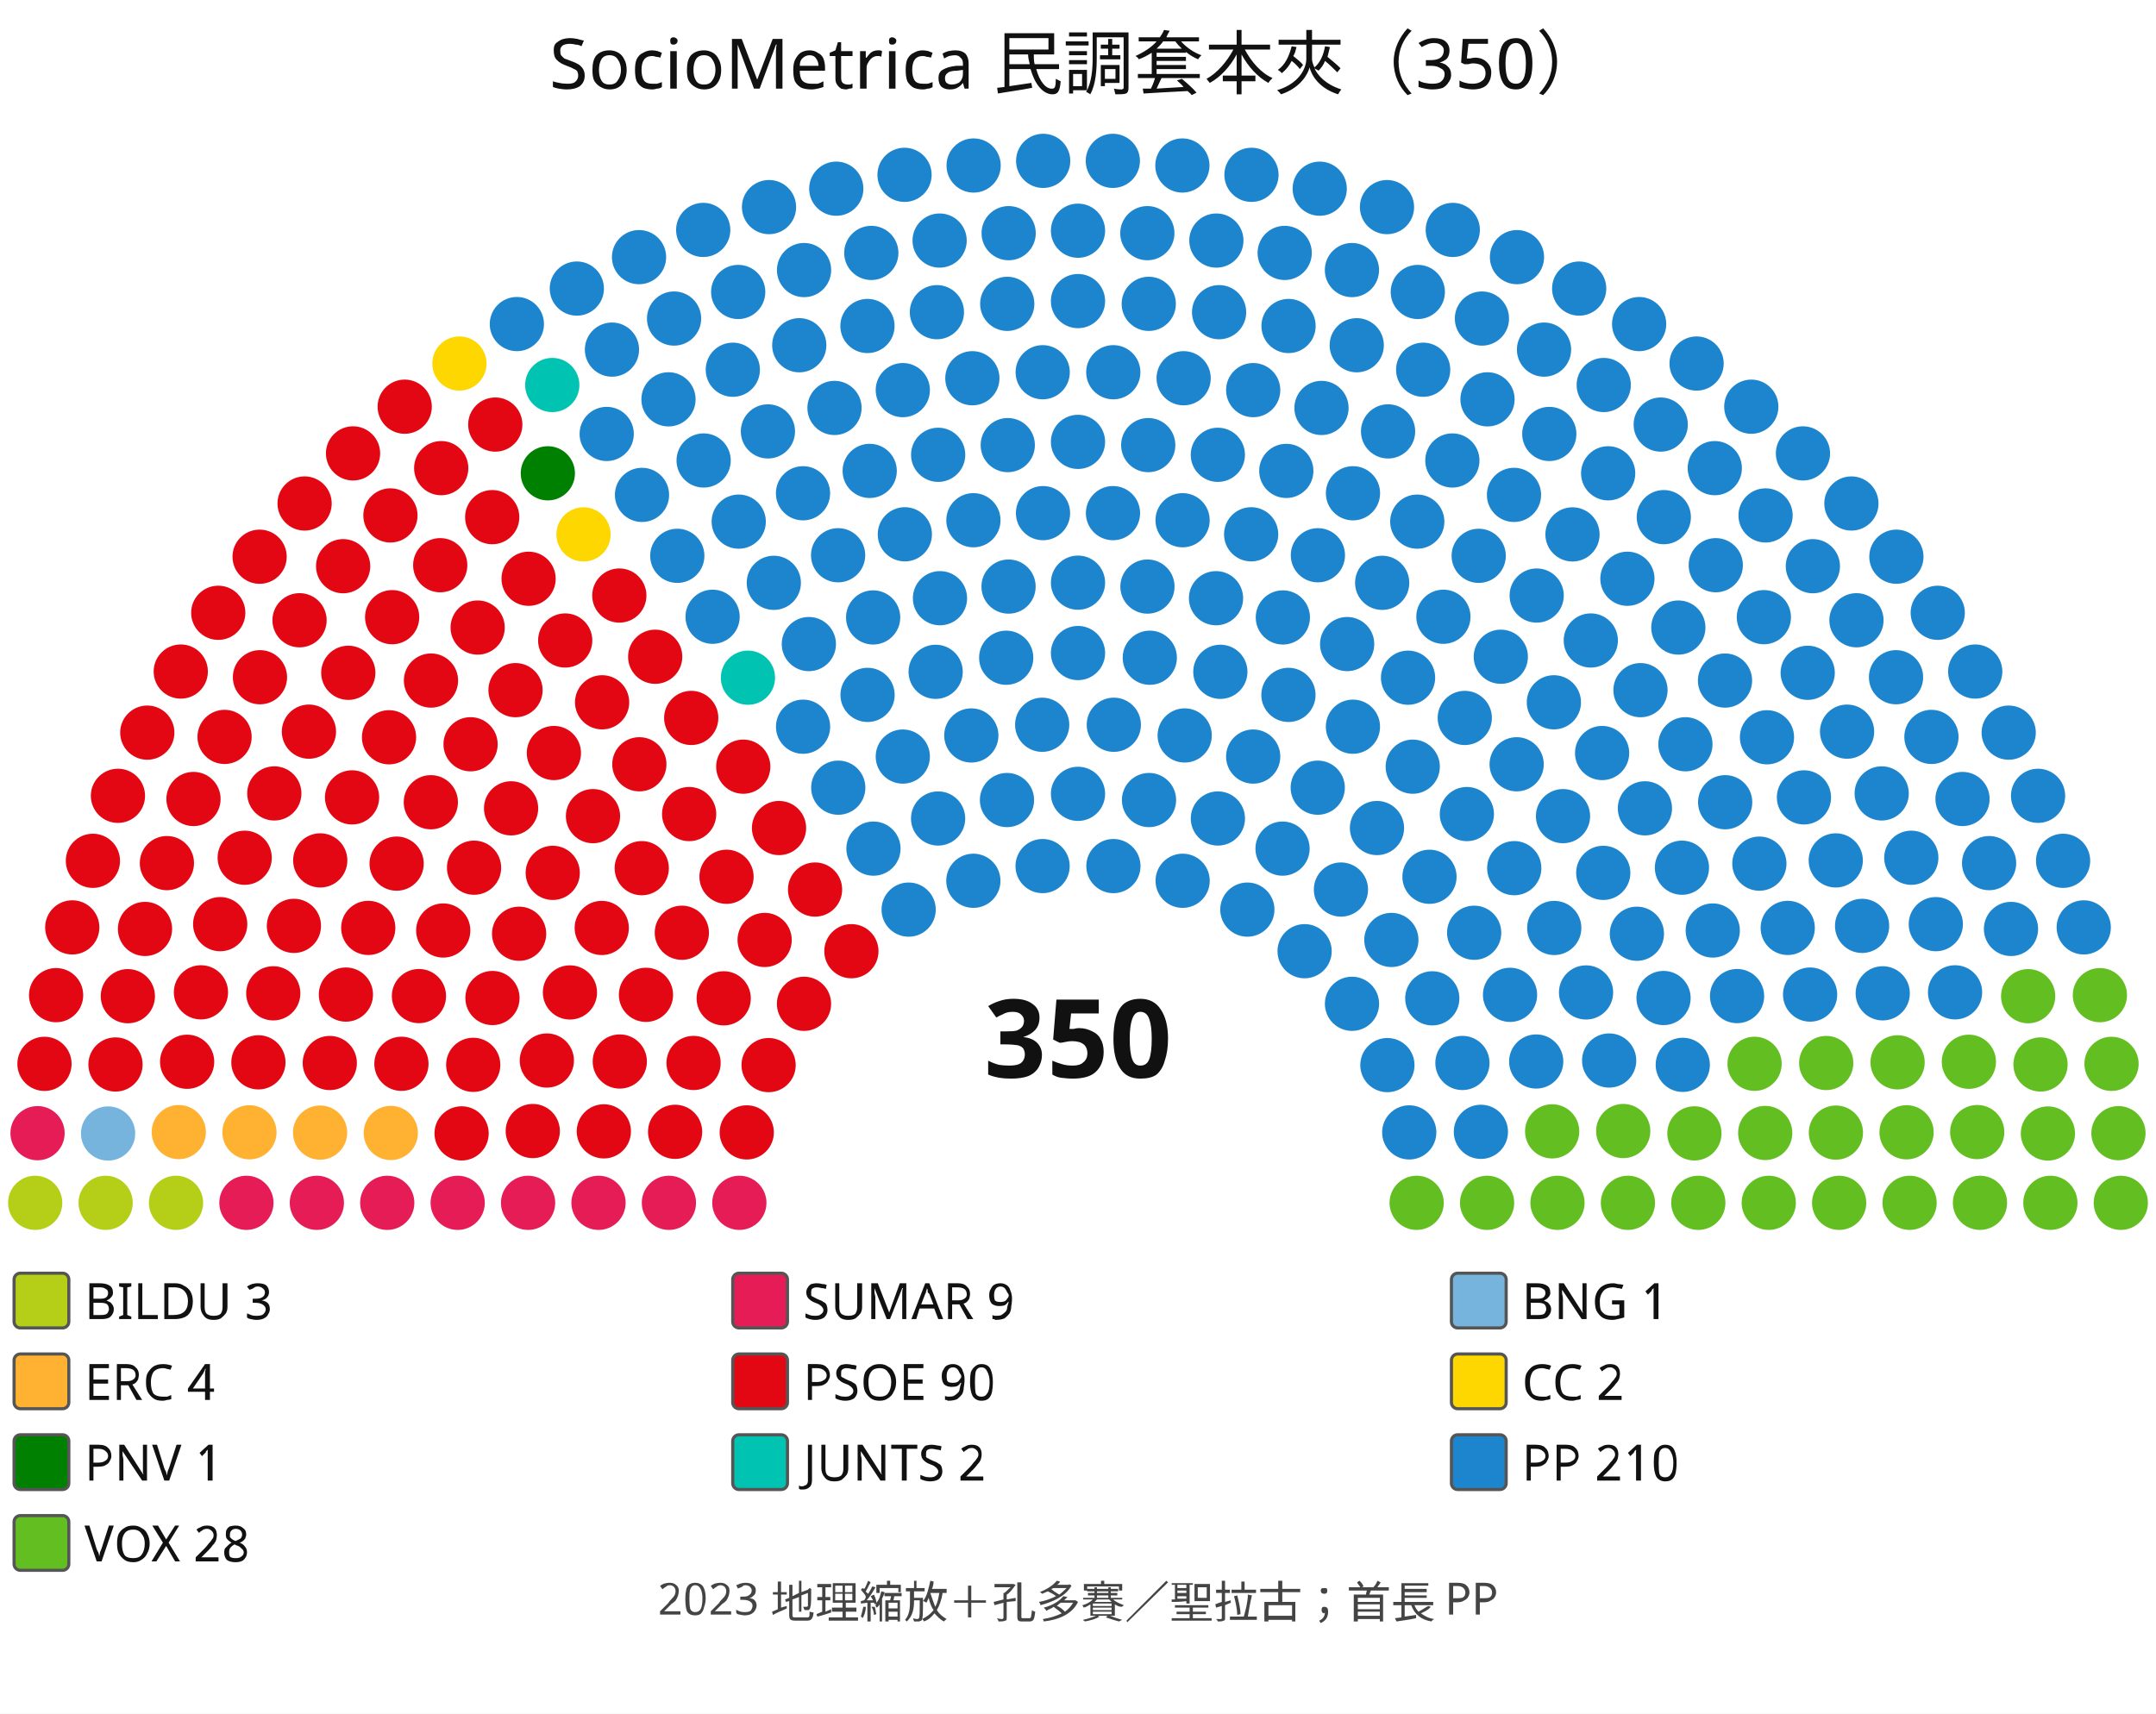
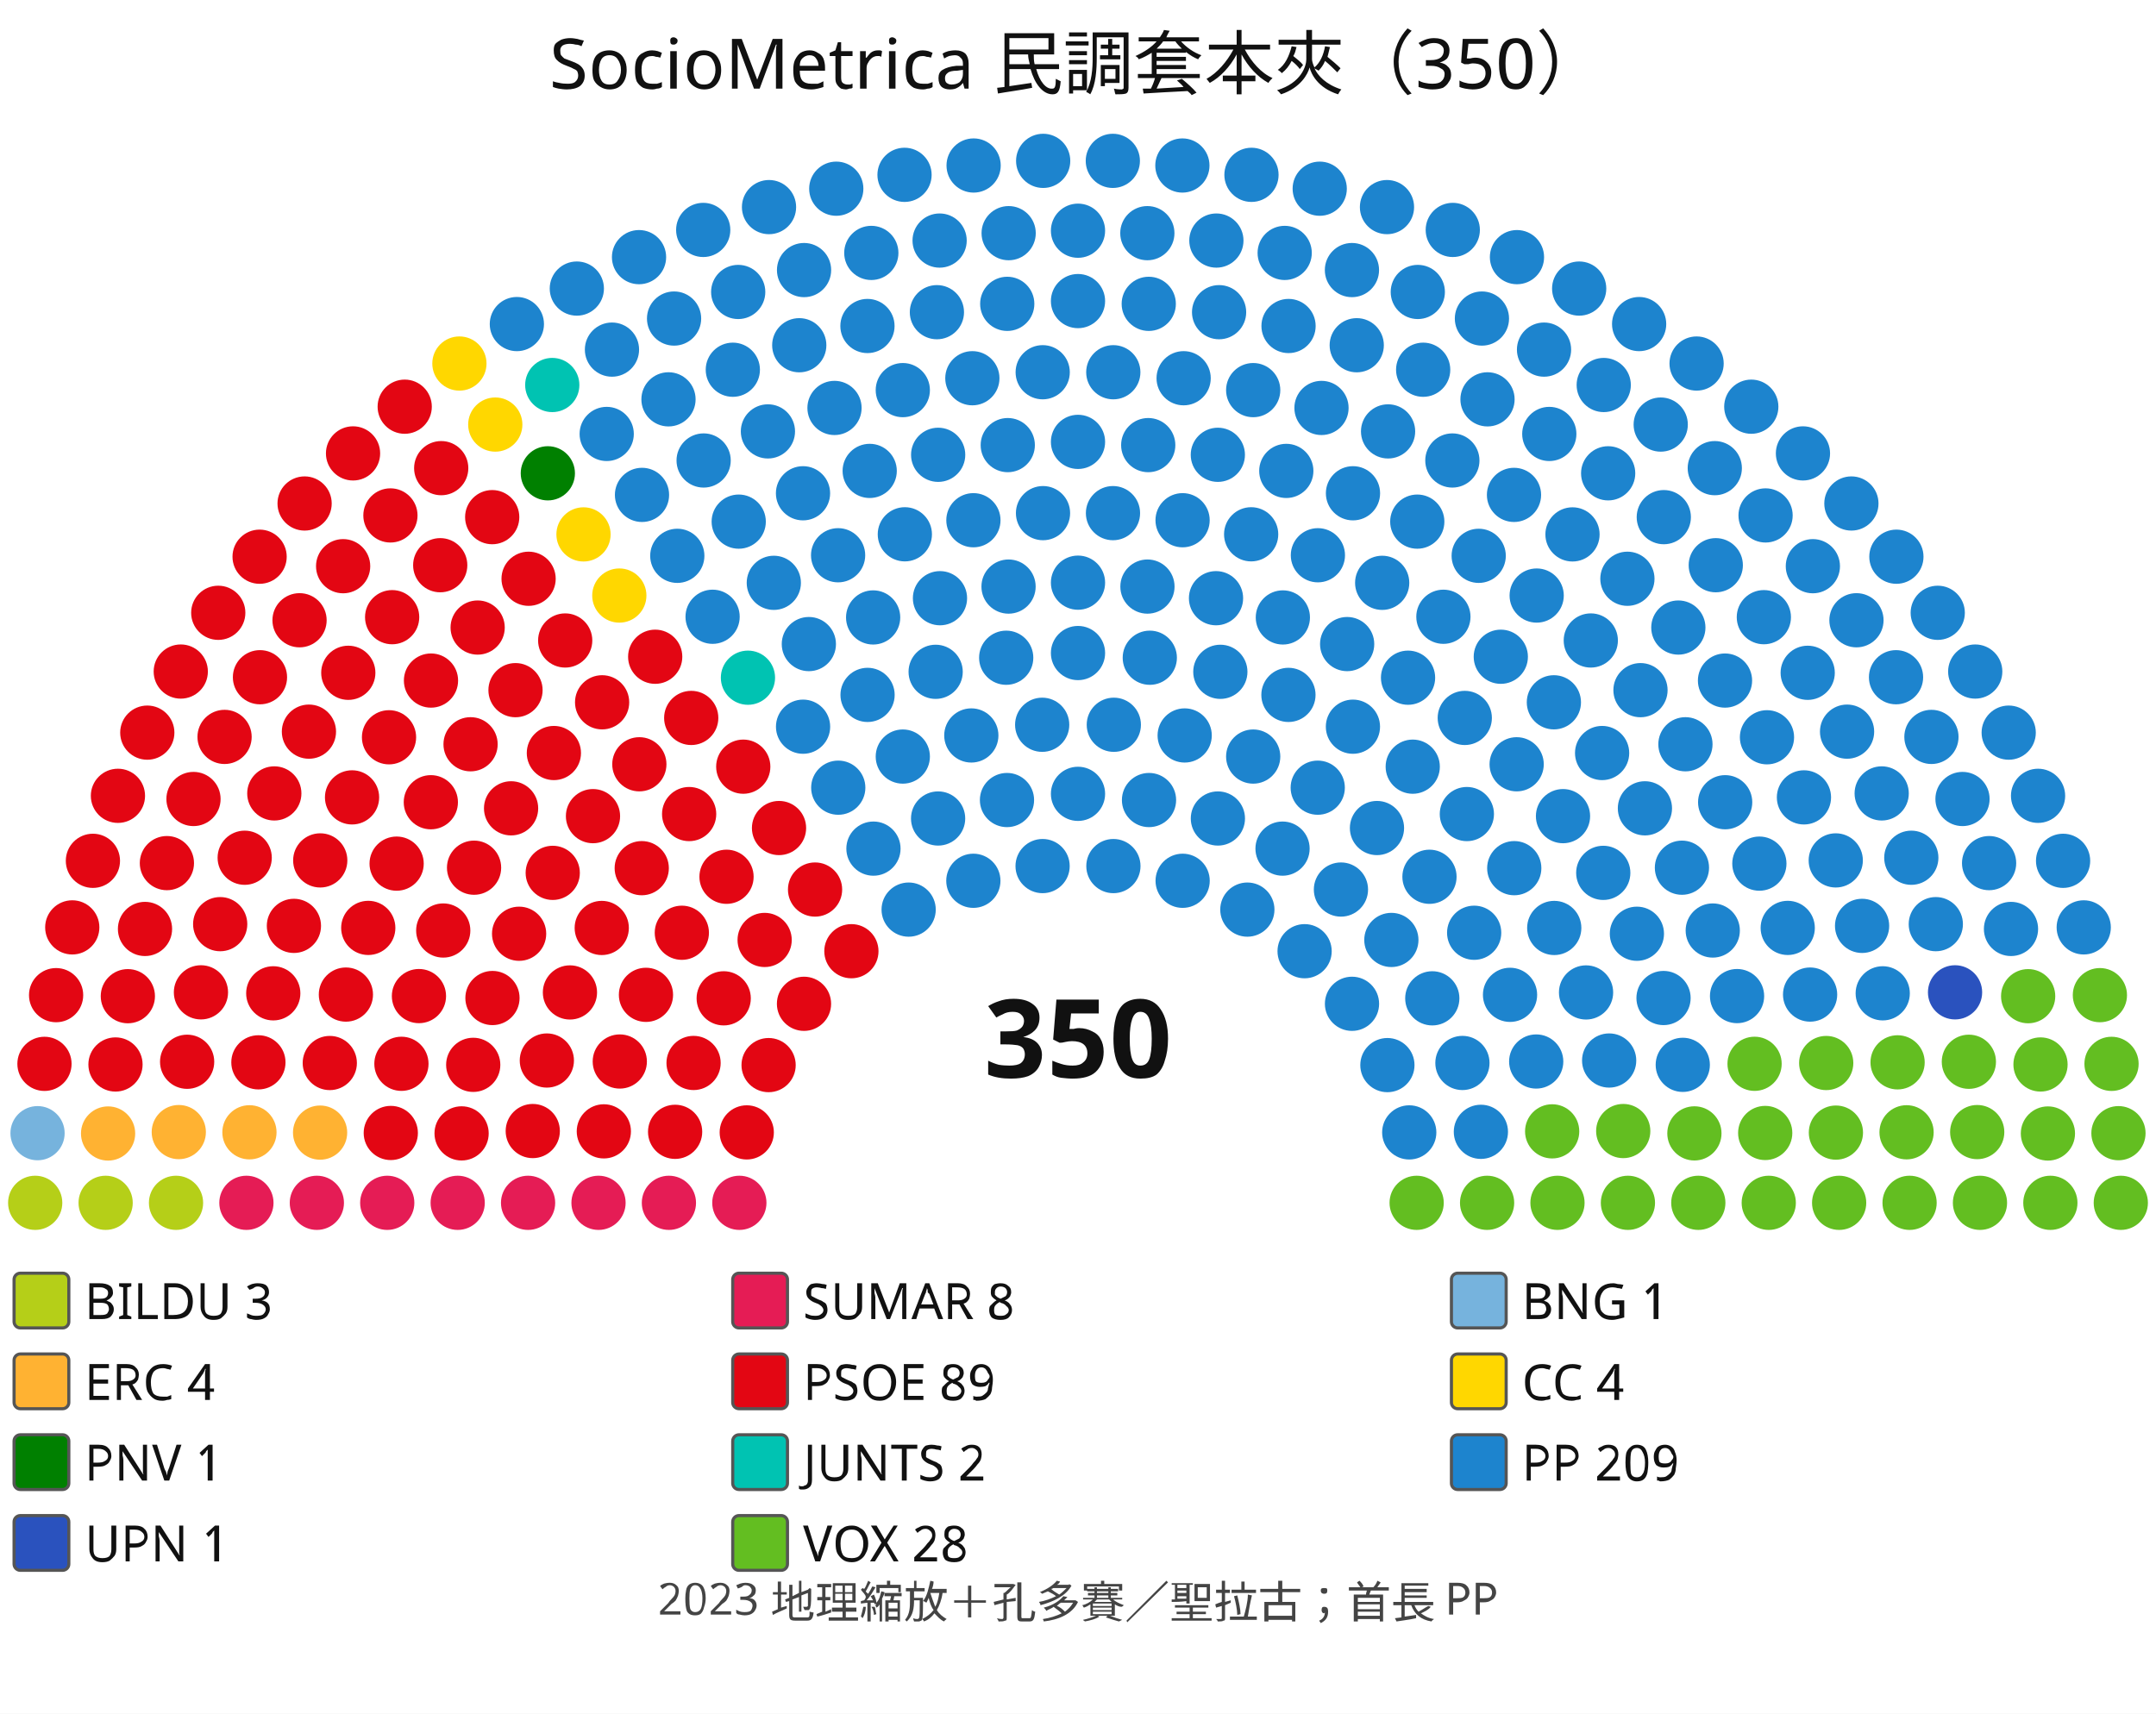
<svg xmlns="http://www.w3.org/2000/svg" viewBox="-20.675 -23.075 41.350 32.875" role="img" aria-label="SocioMetrica 民調套本夾（350）">
  <rect x="-20.675" y="-23.075" width="41.350" height="32.875" fill="#ffffff" />
  <text x="0" y="-21.375" text-anchor="middle" font-family="Noto Sans, DejaVu Sans, sans-serif" font-size="1.35" fill="#111">SocioMetrica 民調套本夾（350）</text>
  <circle cx="-20" cy="-0" r="0.54" fill="#B5CF18" stroke="#ffffff" stroke-width="0.04" />
-   <circle cx="-19.955" cy="-1.336" r="0.54" fill="#E51C55" stroke="#ffffff" stroke-width="0.04" />
+   <circle cx="-19.955" cy="-1.336" r="0.54" fill="#76B3DD" stroke="#ffffff" stroke-width="0.04" />
  <circle cx="-19.822" cy="-2.666" r="0.54" fill="#E30613" stroke="#ffffff" stroke-width="0.04" />
  <circle cx="-19.599" cy="-3.984" r="0.54" fill="#E30613" stroke="#ffffff" stroke-width="0.04" />
  <circle cx="-19.289" cy="-5.284" r="0.54" fill="#E30613" stroke="#ffffff" stroke-width="0.04" />
  <circle cx="-18.893" cy="-6.561" r="0.54" fill="#E30613" stroke="#ffffff" stroke-width="0.04" />
  <circle cx="-18.413" cy="-7.808" r="0.54" fill="#E30613" stroke="#ffffff" stroke-width="0.04" />
  <circle cx="-17.85" cy="-9.02" r="0.54" fill="#E30613" stroke="#ffffff" stroke-width="0.04" />
  <circle cx="-17.208" cy="-10.192" r="0.54" fill="#E30613" stroke="#ffffff" stroke-width="0.04" />
  <circle cx="-16.489" cy="-11.319" r="0.54" fill="#E30613" stroke="#ffffff" stroke-width="0.04" />
  <circle cx="-15.696" cy="-12.395" r="0.54" fill="#E30613" stroke="#ffffff" stroke-width="0.04" />
  <circle cx="-14.833" cy="-13.416" r="0.54" fill="#E30613" stroke="#ffffff" stroke-width="0.04" />
  <circle cx="-13.904" cy="-14.377" r="0.54" fill="#E30613" stroke="#ffffff" stroke-width="0.04" />
  <circle cx="-12.913" cy="-15.273" r="0.54" fill="#E30613" stroke="#ffffff" stroke-width="0.04" />
  <circle cx="-11.864" cy="-16.101" r="0.54" fill="#FFD700" stroke="#ffffff" stroke-width="0.04" />
  <circle cx="-10.762" cy="-16.858" r="0.54" fill="#1D84CE" stroke="#ffffff" stroke-width="0.04" />
  <circle cx="-9.612" cy="-17.539" r="0.54" fill="#1D84CE" stroke="#ffffff" stroke-width="0.04" />
  <circle cx="-8.419" cy="-18.142" r="0.54" fill="#1D84CE" stroke="#ffffff" stroke-width="0.04" />
  <circle cx="-7.188" cy="-18.664" r="0.54" fill="#1D84CE" stroke="#ffffff" stroke-width="0.04" />
  <circle cx="-5.926" cy="-19.102" r="0.54" fill="#1D84CE" stroke="#ffffff" stroke-width="0.04" />
  <circle cx="-4.636" cy="-19.455" r="0.54" fill="#1D84CE" stroke="#ffffff" stroke-width="0.04" />
  <circle cx="-3.327" cy="-19.721" r="0.54" fill="#1D84CE" stroke="#ffffff" stroke-width="0.04" />
  <circle cx="-2.002" cy="-19.9" r="0.54" fill="#1D84CE" stroke="#ffffff" stroke-width="0.04" />
  <circle cx="-0.668" cy="-19.989" r="0.54" fill="#1D84CE" stroke="#ffffff" stroke-width="0.04" />
  <circle cx="0.668" cy="-19.989" r="0.54" fill="#1D84CE" stroke="#ffffff" stroke-width="0.04" />
  <circle cx="2.002" cy="-19.9" r="0.54" fill="#1D84CE" stroke="#ffffff" stroke-width="0.04" />
  <circle cx="3.327" cy="-19.721" r="0.54" fill="#1D84CE" stroke="#ffffff" stroke-width="0.04" />
  <circle cx="4.636" cy="-19.455" r="0.54" fill="#1D84CE" stroke="#ffffff" stroke-width="0.04" />
  <circle cx="5.926" cy="-19.102" r="0.54" fill="#1D84CE" stroke="#ffffff" stroke-width="0.04" />
  <circle cx="7.188" cy="-18.664" r="0.54" fill="#1D84CE" stroke="#ffffff" stroke-width="0.04" />
  <circle cx="8.419" cy="-18.142" r="0.54" fill="#1D84CE" stroke="#ffffff" stroke-width="0.04" />
  <circle cx="9.612" cy="-17.539" r="0.54" fill="#1D84CE" stroke="#ffffff" stroke-width="0.04" />
  <circle cx="10.762" cy="-16.858" r="0.54" fill="#1D84CE" stroke="#ffffff" stroke-width="0.04" />
  <circle cx="11.864" cy="-16.101" r="0.54" fill="#1D84CE" stroke="#ffffff" stroke-width="0.04" />
  <circle cx="12.913" cy="-15.273" r="0.54" fill="#1D84CE" stroke="#ffffff" stroke-width="0.04" />
  <circle cx="13.904" cy="-14.377" r="0.54" fill="#1D84CE" stroke="#ffffff" stroke-width="0.04" />
  <circle cx="14.833" cy="-13.416" r="0.54" fill="#1D84CE" stroke="#ffffff" stroke-width="0.04" />
  <circle cx="15.696" cy="-12.395" r="0.54" fill="#1D84CE" stroke="#ffffff" stroke-width="0.04" />
  <circle cx="16.489" cy="-11.319" r="0.54" fill="#1D84CE" stroke="#ffffff" stroke-width="0.04" />
  <circle cx="17.208" cy="-10.192" r="0.54" fill="#1D84CE" stroke="#ffffff" stroke-width="0.04" />
  <circle cx="17.85" cy="-9.02" r="0.54" fill="#1D84CE" stroke="#ffffff" stroke-width="0.04" />
  <circle cx="18.413" cy="-7.808" r="0.54" fill="#1D84CE" stroke="#ffffff" stroke-width="0.04" />
  <circle cx="18.893" cy="-6.561" r="0.54" fill="#1D84CE" stroke="#ffffff" stroke-width="0.04" />
  <circle cx="19.289" cy="-5.284" r="0.54" fill="#1D84CE" stroke="#ffffff" stroke-width="0.04" />
  <circle cx="19.599" cy="-3.984" r="0.54" fill="#63BE21" stroke="#ffffff" stroke-width="0.04" />
  <circle cx="19.822" cy="-2.666" r="0.54" fill="#63BE21" stroke="#ffffff" stroke-width="0.04" />
  <circle cx="19.955" cy="-1.336" r="0.54" fill="#63BE21" stroke="#ffffff" stroke-width="0.04" />
  <circle cx="20" cy="-0" r="0.54" fill="#63BE21" stroke="#ffffff" stroke-width="0.04" />
  <circle cx="-18.649" cy="-0" r="0.54" fill="#B5CF18" stroke="#ffffff" stroke-width="0.04" />
-   <circle cx="-18.602" cy="-1.33" r="0.54" fill="#76B3DD" stroke="#ffffff" stroke-width="0.04" />
+   <circle cx="-18.602" cy="-1.33" r="0.54" fill="#FFB232" stroke="#ffffff" stroke-width="0.04" />
  <circle cx="-18.46" cy="-2.654" r="0.54" fill="#E30613" stroke="#ffffff" stroke-width="0.04" />
  <circle cx="-18.223" cy="-3.964" r="0.54" fill="#E30613" stroke="#ffffff" stroke-width="0.04" />
  <circle cx="-17.894" cy="-5.254" r="0.54" fill="#E30613" stroke="#ffffff" stroke-width="0.04" />
  <circle cx="-17.474" cy="-6.517" r="0.54" fill="#E30613" stroke="#ffffff" stroke-width="0.04" />
  <circle cx="-16.964" cy="-7.747" r="0.54" fill="#E30613" stroke="#ffffff" stroke-width="0.04" />
  <circle cx="-16.368" cy="-8.938" r="0.54" fill="#E30613" stroke="#ffffff" stroke-width="0.04" />
  <circle cx="-15.689" cy="-10.083" r="0.54" fill="#E30613" stroke="#ffffff" stroke-width="0.04" />
  <circle cx="-14.93" cy="-11.176" r="0.54" fill="#E30613" stroke="#ffffff" stroke-width="0.04" />
  <circle cx="-14.094" cy="-12.213" r="0.54" fill="#E30613" stroke="#ffffff" stroke-width="0.04" />
  <circle cx="-13.187" cy="-13.187" r="0.54" fill="#E30613" stroke="#ffffff" stroke-width="0.04" />
  <circle cx="-12.213" cy="-14.094" r="0.54" fill="#E30613" stroke="#ffffff" stroke-width="0.04" />
-   <circle cx="-11.176" cy="-14.93" r="0.54" fill="#E30613" stroke="#ffffff" stroke-width="0.04" />
+   <circle cx="-11.176" cy="-14.93" r="0.54" fill="#FFD700" stroke="#ffffff" stroke-width="0.04" />
  <circle cx="-10.083" cy="-15.689" r="0.54" fill="#00C3B2" stroke="#ffffff" stroke-width="0.04" />
  <circle cx="-8.938" cy="-16.368" r="0.54" fill="#1D84CE" stroke="#ffffff" stroke-width="0.04" />
  <circle cx="-7.747" cy="-16.964" r="0.54" fill="#1D84CE" stroke="#ffffff" stroke-width="0.04" />
  <circle cx="-6.517" cy="-17.474" r="0.54" fill="#1D84CE" stroke="#ffffff" stroke-width="0.04" />
  <circle cx="-5.254" cy="-17.894" r="0.54" fill="#1D84CE" stroke="#ffffff" stroke-width="0.04" />
  <circle cx="-3.964" cy="-18.223" r="0.54" fill="#1D84CE" stroke="#ffffff" stroke-width="0.04" />
  <circle cx="-2.654" cy="-18.46" r="0.54" fill="#1D84CE" stroke="#ffffff" stroke-width="0.04" />
  <circle cx="-1.33" cy="-18.602" r="0.54" fill="#1D84CE" stroke="#ffffff" stroke-width="0.04" />
  <circle cx="-0" cy="-18.649" r="0.54" fill="#1D84CE" stroke="#ffffff" stroke-width="0.04" />
  <circle cx="1.33" cy="-18.602" r="0.54" fill="#1D84CE" stroke="#ffffff" stroke-width="0.04" />
  <circle cx="2.654" cy="-18.46" r="0.54" fill="#1D84CE" stroke="#ffffff" stroke-width="0.04" />
  <circle cx="3.964" cy="-18.223" r="0.54" fill="#1D84CE" stroke="#ffffff" stroke-width="0.04" />
  <circle cx="5.254" cy="-17.894" r="0.54" fill="#1D84CE" stroke="#ffffff" stroke-width="0.04" />
  <circle cx="6.517" cy="-17.474" r="0.54" fill="#1D84CE" stroke="#ffffff" stroke-width="0.04" />
  <circle cx="7.747" cy="-16.964" r="0.54" fill="#1D84CE" stroke="#ffffff" stroke-width="0.04" />
  <circle cx="8.938" cy="-16.368" r="0.54" fill="#1D84CE" stroke="#ffffff" stroke-width="0.04" />
  <circle cx="10.083" cy="-15.689" r="0.54" fill="#1D84CE" stroke="#ffffff" stroke-width="0.04" />
  <circle cx="11.176" cy="-14.93" r="0.54" fill="#1D84CE" stroke="#ffffff" stroke-width="0.04" />
  <circle cx="12.213" cy="-14.094" r="0.54" fill="#1D84CE" stroke="#ffffff" stroke-width="0.04" />
  <circle cx="13.187" cy="-13.187" r="0.54" fill="#1D84CE" stroke="#ffffff" stroke-width="0.04" />
  <circle cx="14.094" cy="-12.213" r="0.54" fill="#1D84CE" stroke="#ffffff" stroke-width="0.04" />
  <circle cx="14.93" cy="-11.176" r="0.54" fill="#1D84CE" stroke="#ffffff" stroke-width="0.04" />
  <circle cx="15.689" cy="-10.083" r="0.54" fill="#1D84CE" stroke="#ffffff" stroke-width="0.04" />
  <circle cx="16.368" cy="-8.938" r="0.54" fill="#1D84CE" stroke="#ffffff" stroke-width="0.04" />
  <circle cx="16.964" cy="-7.747" r="0.54" fill="#1D84CE" stroke="#ffffff" stroke-width="0.04" />
  <circle cx="17.474" cy="-6.517" r="0.54" fill="#1D84CE" stroke="#ffffff" stroke-width="0.04" />
  <circle cx="17.894" cy="-5.254" r="0.54" fill="#1D84CE" stroke="#ffffff" stroke-width="0.04" />
  <circle cx="18.223" cy="-3.964" r="0.54" fill="#63BE21" stroke="#ffffff" stroke-width="0.04" />
  <circle cx="18.46" cy="-2.654" r="0.54" fill="#63BE21" stroke="#ffffff" stroke-width="0.04" />
  <circle cx="18.602" cy="-1.33" r="0.54" fill="#63BE21" stroke="#ffffff" stroke-width="0.04" />
  <circle cx="18.649" cy="-0" r="0.54" fill="#63BE21" stroke="#ffffff" stroke-width="0.04" />
  <circle cx="-17.299" cy="-0" r="0.54" fill="#B5CF18" stroke="#ffffff" stroke-width="0.04" />
  <circle cx="-17.246" cy="-1.357" r="0.54" fill="#FFB232" stroke="#ffffff" stroke-width="0.04" />
  <circle cx="-17.086" cy="-2.706" r="0.54" fill="#E30613" stroke="#ffffff" stroke-width="0.04" />
  <circle cx="-16.821" cy="-4.038" r="0.54" fill="#E30613" stroke="#ffffff" stroke-width="0.04" />
  <circle cx="-16.452" cy="-5.346" r="0.54" fill="#E30613" stroke="#ffffff" stroke-width="0.04" />
  <circle cx="-15.982" cy="-6.62" r="0.54" fill="#E30613" stroke="#ffffff" stroke-width="0.04" />
  <circle cx="-15.414" cy="-7.854" r="0.54" fill="#E30613" stroke="#ffffff" stroke-width="0.04" />
  <circle cx="-14.75" cy="-9.039" r="0.54" fill="#E30613" stroke="#ffffff" stroke-width="0.04" />
  <circle cx="-13.995" cy="-10.168" r="0.54" fill="#E30613" stroke="#ffffff" stroke-width="0.04" />
  <circle cx="-13.154" cy="-11.235" r="0.54" fill="#E30613" stroke="#ffffff" stroke-width="0.04" />
  <circle cx="-12.232" cy="-12.232" r="0.54" fill="#E30613" stroke="#ffffff" stroke-width="0.04" />
  <circle cx="-11.235" cy="-13.154" r="0.54" fill="#E30613" stroke="#ffffff" stroke-width="0.04" />
  <circle cx="-10.168" cy="-13.995" r="0.54" fill="#008000" stroke="#ffffff" stroke-width="0.04" />
  <circle cx="-9.039" cy="-14.75" r="0.54" fill="#1D84CE" stroke="#ffffff" stroke-width="0.04" />
  <circle cx="-7.854" cy="-15.414" r="0.54" fill="#1D84CE" stroke="#ffffff" stroke-width="0.04" />
  <circle cx="-6.62" cy="-15.982" r="0.54" fill="#1D84CE" stroke="#ffffff" stroke-width="0.04" />
  <circle cx="-5.346" cy="-16.452" r="0.54" fill="#1D84CE" stroke="#ffffff" stroke-width="0.04" />
  <circle cx="-4.038" cy="-16.821" r="0.54" fill="#1D84CE" stroke="#ffffff" stroke-width="0.04" />
  <circle cx="-2.706" cy="-17.086" r="0.54" fill="#1D84CE" stroke="#ffffff" stroke-width="0.04" />
  <circle cx="-1.357" cy="-17.246" r="0.54" fill="#1D84CE" stroke="#ffffff" stroke-width="0.04" />
  <circle cx="0" cy="-17.299" r="0.54" fill="#1D84CE" stroke="#ffffff" stroke-width="0.04" />
  <circle cx="1.357" cy="-17.246" r="0.54" fill="#1D84CE" stroke="#ffffff" stroke-width="0.04" />
  <circle cx="2.706" cy="-17.086" r="0.54" fill="#1D84CE" stroke="#ffffff" stroke-width="0.04" />
  <circle cx="4.038" cy="-16.821" r="0.54" fill="#1D84CE" stroke="#ffffff" stroke-width="0.04" />
  <circle cx="5.346" cy="-16.452" r="0.54" fill="#1D84CE" stroke="#ffffff" stroke-width="0.04" />
  <circle cx="6.62" cy="-15.982" r="0.54" fill="#1D84CE" stroke="#ffffff" stroke-width="0.04" />
  <circle cx="7.854" cy="-15.414" r="0.54" fill="#1D84CE" stroke="#ffffff" stroke-width="0.04" />
  <circle cx="9.039" cy="-14.75" r="0.54" fill="#1D84CE" stroke="#ffffff" stroke-width="0.04" />
  <circle cx="10.168" cy="-13.995" r="0.54" fill="#1D84CE" stroke="#ffffff" stroke-width="0.04" />
  <circle cx="11.235" cy="-13.154" r="0.54" fill="#1D84CE" stroke="#ffffff" stroke-width="0.04" />
  <circle cx="12.232" cy="-12.232" r="0.54" fill="#1D84CE" stroke="#ffffff" stroke-width="0.04" />
  <circle cx="13.154" cy="-11.235" r="0.54" fill="#1D84CE" stroke="#ffffff" stroke-width="0.04" />
  <circle cx="13.995" cy="-10.168" r="0.54" fill="#1D84CE" stroke="#ffffff" stroke-width="0.04" />
  <circle cx="14.75" cy="-9.039" r="0.54" fill="#1D84CE" stroke="#ffffff" stroke-width="0.04" />
  <circle cx="15.414" cy="-7.854" r="0.54" fill="#1D84CE" stroke="#ffffff" stroke-width="0.04" />
  <circle cx="15.982" cy="-6.62" r="0.54" fill="#1D84CE" stroke="#ffffff" stroke-width="0.04" />
  <circle cx="16.452" cy="-5.346" r="0.54" fill="#1D84CE" stroke="#ffffff" stroke-width="0.04" />
-   <circle cx="16.821" cy="-4.038" r="0.54" fill="#1D84CE" stroke="#ffffff" stroke-width="0.04" />
+   <circle cx="16.821" cy="-4.038" r="0.54" fill="#2A52BE" stroke="#ffffff" stroke-width="0.04" />
  <circle cx="17.086" cy="-2.706" r="0.54" fill="#63BE21" stroke="#ffffff" stroke-width="0.04" />
  <circle cx="17.246" cy="-1.357" r="0.54" fill="#63BE21" stroke="#ffffff" stroke-width="0.04" />
  <circle cx="17.299" cy="0" r="0.54" fill="#63BE21" stroke="#ffffff" stroke-width="0.04" />
  <circle cx="-15.949" cy="-0" r="0.54" fill="#E51C55" stroke="#ffffff" stroke-width="0.04" />
  <circle cx="-15.891" cy="-1.353" r="0.54" fill="#FFB232" stroke="#ffffff" stroke-width="0.04" />
  <circle cx="-15.719" cy="-2.695" r="0.54" fill="#E30613" stroke="#ffffff" stroke-width="0.04" />
  <circle cx="-15.434" cy="-4.019" r="0.54" fill="#E30613" stroke="#ffffff" stroke-width="0.04" />
  <circle cx="-15.038" cy="-5.313" r="0.54" fill="#E30613" stroke="#ffffff" stroke-width="0.04" />
  <circle cx="-14.533" cy="-6.569" r="0.54" fill="#E30613" stroke="#ffffff" stroke-width="0.04" />
  <circle cx="-13.923" cy="-7.778" r="0.54" fill="#E30613" stroke="#ffffff" stroke-width="0.04" />
  <circle cx="-13.214" cy="-8.931" r="0.54" fill="#E30613" stroke="#ffffff" stroke-width="0.04" />
  <circle cx="-12.409" cy="-10.019" r="0.54" fill="#E30613" stroke="#ffffff" stroke-width="0.04" />
  <circle cx="-11.514" cy="-11.036" r="0.54" fill="#E30613" stroke="#ffffff" stroke-width="0.04" />
  <circle cx="-10.537" cy="-11.972" r="0.54" fill="#E30613" stroke="#ffffff" stroke-width="0.04" />
  <circle cx="-9.484" cy="-12.823" r="0.54" fill="#FFD700" stroke="#ffffff" stroke-width="0.04" />
  <circle cx="-8.362" cy="-13.581" r="0.54" fill="#1D84CE" stroke="#ffffff" stroke-width="0.04" />
  <circle cx="-7.18" cy="-14.241" r="0.54" fill="#1D84CE" stroke="#ffffff" stroke-width="0.04" />
  <circle cx="-5.947" cy="-14.799" r="0.54" fill="#1D84CE" stroke="#ffffff" stroke-width="0.04" />
  <circle cx="-4.67" cy="-15.249" r="0.54" fill="#1D84CE" stroke="#ffffff" stroke-width="0.04" />
  <circle cx="-3.36" cy="-15.591" r="0.54" fill="#1D84CE" stroke="#ffffff" stroke-width="0.04" />
  <circle cx="-2.026" cy="-15.819" r="0.54" fill="#1D84CE" stroke="#ffffff" stroke-width="0.04" />
  <circle cx="-0.677" cy="-15.934" r="0.54" fill="#1D84CE" stroke="#ffffff" stroke-width="0.04" />
  <circle cx="0.677" cy="-15.934" r="0.54" fill="#1D84CE" stroke="#ffffff" stroke-width="0.04" />
  <circle cx="2.026" cy="-15.819" r="0.54" fill="#1D84CE" stroke="#ffffff" stroke-width="0.04" />
  <circle cx="3.36" cy="-15.591" r="0.54" fill="#1D84CE" stroke="#ffffff" stroke-width="0.04" />
  <circle cx="4.67" cy="-15.249" r="0.54" fill="#1D84CE" stroke="#ffffff" stroke-width="0.04" />
  <circle cx="5.947" cy="-14.799" r="0.54" fill="#1D84CE" stroke="#ffffff" stroke-width="0.04" />
  <circle cx="7.18" cy="-14.241" r="0.54" fill="#1D84CE" stroke="#ffffff" stroke-width="0.04" />
  <circle cx="8.362" cy="-13.581" r="0.54" fill="#1D84CE" stroke="#ffffff" stroke-width="0.04" />
  <circle cx="9.484" cy="-12.823" r="0.54" fill="#1D84CE" stroke="#ffffff" stroke-width="0.04" />
  <circle cx="10.537" cy="-11.972" r="0.54" fill="#1D84CE" stroke="#ffffff" stroke-width="0.04" />
  <circle cx="11.514" cy="-11.036" r="0.54" fill="#1D84CE" stroke="#ffffff" stroke-width="0.04" />
  <circle cx="12.409" cy="-10.019" r="0.54" fill="#1D84CE" stroke="#ffffff" stroke-width="0.04" />
  <circle cx="13.214" cy="-8.931" r="0.54" fill="#1D84CE" stroke="#ffffff" stroke-width="0.04" />
  <circle cx="13.923" cy="-7.778" r="0.54" fill="#1D84CE" stroke="#ffffff" stroke-width="0.04" />
  <circle cx="14.533" cy="-6.569" r="0.54" fill="#1D84CE" stroke="#ffffff" stroke-width="0.04" />
  <circle cx="15.038" cy="-5.313" r="0.54" fill="#1D84CE" stroke="#ffffff" stroke-width="0.04" />
  <circle cx="15.434" cy="-4.019" r="0.54" fill="#1D84CE" stroke="#ffffff" stroke-width="0.04" />
  <circle cx="15.719" cy="-2.695" r="0.54" fill="#63BE21" stroke="#ffffff" stroke-width="0.04" />
  <circle cx="15.891" cy="-1.353" r="0.54" fill="#63BE21" stroke="#ffffff" stroke-width="0.04" />
  <circle cx="15.949" cy="0" r="0.54" fill="#63BE21" stroke="#ffffff" stroke-width="0.04" />
  <circle cx="-14.598" cy="-0" r="0.54" fill="#E51C55" stroke="#ffffff" stroke-width="0.04" />
  <circle cx="-14.536" cy="-1.347" r="0.54" fill="#FFB232" stroke="#ffffff" stroke-width="0.04" />
  <circle cx="-14.35" cy="-2.682" r="0.54" fill="#E30613" stroke="#ffffff" stroke-width="0.04" />
  <circle cx="-14.041" cy="-3.995" r="0.54" fill="#E30613" stroke="#ffffff" stroke-width="0.04" />
  <circle cx="-13.612" cy="-5.274" r="0.54" fill="#E30613" stroke="#ffffff" stroke-width="0.04" />
  <circle cx="-13.068" cy="-6.507" r="0.54" fill="#E30613" stroke="#ffffff" stroke-width="0.04" />
  <circle cx="-12.412" cy="-7.685" r="0.54" fill="#E30613" stroke="#ffffff" stroke-width="0.04" />
  <circle cx="-11.65" cy="-8.797" r="0.54" fill="#E30613" stroke="#ffffff" stroke-width="0.04" />
  <circle cx="-10.788" cy="-9.835" r="0.54" fill="#E30613" stroke="#ffffff" stroke-width="0.04" />
  <circle cx="-9.835" cy="-10.788" r="0.54" fill="#E30613" stroke="#ffffff" stroke-width="0.04" />
-   <circle cx="-8.797" cy="-11.65" r="0.54" fill="#E30613" stroke="#ffffff" stroke-width="0.04" />
+   <circle cx="-8.797" cy="-11.65" r="0.54" fill="#FFD700" stroke="#ffffff" stroke-width="0.04" />
  <circle cx="-7.685" cy="-12.412" r="0.54" fill="#1D84CE" stroke="#ffffff" stroke-width="0.04" />
  <circle cx="-6.507" cy="-13.068" r="0.54" fill="#1D84CE" stroke="#ffffff" stroke-width="0.04" />
  <circle cx="-5.274" cy="-13.612" r="0.54" fill="#1D84CE" stroke="#ffffff" stroke-width="0.04" />
  <circle cx="-3.995" cy="-14.041" r="0.54" fill="#1D84CE" stroke="#ffffff" stroke-width="0.04" />
  <circle cx="-2.682" cy="-14.35" r="0.54" fill="#1D84CE" stroke="#ffffff" stroke-width="0.04" />
  <circle cx="-1.347" cy="-14.536" r="0.54" fill="#1D84CE" stroke="#ffffff" stroke-width="0.04" />
  <circle cx="0" cy="-14.598" r="0.54" fill="#1D84CE" stroke="#ffffff" stroke-width="0.04" />
  <circle cx="1.347" cy="-14.536" r="0.54" fill="#1D84CE" stroke="#ffffff" stroke-width="0.04" />
  <circle cx="2.682" cy="-14.35" r="0.54" fill="#1D84CE" stroke="#ffffff" stroke-width="0.04" />
  <circle cx="3.995" cy="-14.041" r="0.54" fill="#1D84CE" stroke="#ffffff" stroke-width="0.04" />
  <circle cx="5.274" cy="-13.612" r="0.54" fill="#1D84CE" stroke="#ffffff" stroke-width="0.04" />
  <circle cx="6.507" cy="-13.068" r="0.54" fill="#1D84CE" stroke="#ffffff" stroke-width="0.04" />
  <circle cx="7.685" cy="-12.412" r="0.54" fill="#1D84CE" stroke="#ffffff" stroke-width="0.04" />
  <circle cx="8.797" cy="-11.65" r="0.54" fill="#1D84CE" stroke="#ffffff" stroke-width="0.04" />
  <circle cx="9.835" cy="-10.788" r="0.54" fill="#1D84CE" stroke="#ffffff" stroke-width="0.04" />
  <circle cx="10.788" cy="-9.835" r="0.54" fill="#1D84CE" stroke="#ffffff" stroke-width="0.04" />
  <circle cx="11.65" cy="-8.797" r="0.54" fill="#1D84CE" stroke="#ffffff" stroke-width="0.04" />
  <circle cx="12.412" cy="-7.685" r="0.54" fill="#1D84CE" stroke="#ffffff" stroke-width="0.04" />
  <circle cx="13.068" cy="-6.507" r="0.54" fill="#1D84CE" stroke="#ffffff" stroke-width="0.04" />
  <circle cx="13.612" cy="-5.274" r="0.54" fill="#1D84CE" stroke="#ffffff" stroke-width="0.04" />
  <circle cx="14.041" cy="-3.995" r="0.54" fill="#1D84CE" stroke="#ffffff" stroke-width="0.04" />
  <circle cx="14.35" cy="-2.682" r="0.54" fill="#63BE21" stroke="#ffffff" stroke-width="0.04" />
  <circle cx="14.536" cy="-1.347" r="0.54" fill="#63BE21" stroke="#ffffff" stroke-width="0.04" />
  <circle cx="14.598" cy="0" r="0.54" fill="#63BE21" stroke="#ffffff" stroke-width="0.04" />
  <circle cx="-13.248" cy="-0" r="0.54" fill="#E51C55" stroke="#ffffff" stroke-width="0.04" />
-   <circle cx="-13.18" cy="-1.34" r="0.54" fill="#FFB232" stroke="#ffffff" stroke-width="0.04" />
+   <circle cx="-13.18" cy="-1.34" r="0.54" fill="#E30613" stroke="#ffffff" stroke-width="0.04" />
  <circle cx="-12.976" cy="-2.667" r="0.54" fill="#E30613" stroke="#ffffff" stroke-width="0.04" />
  <circle cx="-12.64" cy="-3.966" r="0.54" fill="#E30613" stroke="#ffffff" stroke-width="0.04" />
  <circle cx="-12.174" cy="-5.224" r="0.54" fill="#E30613" stroke="#ffffff" stroke-width="0.04" />
  <circle cx="-11.583" cy="-6.429" r="0.54" fill="#E30613" stroke="#ffffff" stroke-width="0.04" />
  <circle cx="-10.873" cy="-7.568" r="0.54" fill="#E30613" stroke="#ffffff" stroke-width="0.04" />
  <circle cx="-10.052" cy="-8.629" r="0.54" fill="#E30613" stroke="#ffffff" stroke-width="0.04" />
  <circle cx="-9.127" cy="-9.602" r="0.54" fill="#E30613" stroke="#ffffff" stroke-width="0.04" />
  <circle cx="-8.109" cy="-10.476" r="0.54" fill="#E30613" stroke="#ffffff" stroke-width="0.04" />
  <circle cx="-7.008" cy="-11.243" r="0.54" fill="#1D84CE" stroke="#ffffff" stroke-width="0.04" />
  <circle cx="-5.834" cy="-11.894" r="0.54" fill="#1D84CE" stroke="#ffffff" stroke-width="0.04" />
  <circle cx="-4.601" cy="-12.423" r="0.54" fill="#1D84CE" stroke="#ffffff" stroke-width="0.04" />
  <circle cx="-3.321" cy="-12.825" r="0.54" fill="#1D84CE" stroke="#ffffff" stroke-width="0.04" />
  <circle cx="-2.006" cy="-13.095" r="0.54" fill="#1D84CE" stroke="#ffffff" stroke-width="0.04" />
  <circle cx="-0.671" cy="-13.231" r="0.54" fill="#1D84CE" stroke="#ffffff" stroke-width="0.04" />
  <circle cx="0.671" cy="-13.231" r="0.54" fill="#1D84CE" stroke="#ffffff" stroke-width="0.04" />
  <circle cx="2.006" cy="-13.095" r="0.54" fill="#1D84CE" stroke="#ffffff" stroke-width="0.04" />
  <circle cx="3.321" cy="-12.825" r="0.54" fill="#1D84CE" stroke="#ffffff" stroke-width="0.04" />
  <circle cx="4.601" cy="-12.423" r="0.54" fill="#1D84CE" stroke="#ffffff" stroke-width="0.04" />
  <circle cx="5.834" cy="-11.894" r="0.54" fill="#1D84CE" stroke="#ffffff" stroke-width="0.04" />
  <circle cx="7.008" cy="-11.243" r="0.54" fill="#1D84CE" stroke="#ffffff" stroke-width="0.04" />
  <circle cx="8.109" cy="-10.476" r="0.54" fill="#1D84CE" stroke="#ffffff" stroke-width="0.04" />
  <circle cx="9.127" cy="-9.602" r="0.54" fill="#1D84CE" stroke="#ffffff" stroke-width="0.04" />
  <circle cx="10.052" cy="-8.629" r="0.54" fill="#1D84CE" stroke="#ffffff" stroke-width="0.04" />
  <circle cx="10.873" cy="-7.568" r="0.54" fill="#1D84CE" stroke="#ffffff" stroke-width="0.04" />
  <circle cx="11.583" cy="-6.429" r="0.54" fill="#1D84CE" stroke="#ffffff" stroke-width="0.04" />
  <circle cx="12.174" cy="-5.224" r="0.54" fill="#1D84CE" stroke="#ffffff" stroke-width="0.04" />
  <circle cx="12.64" cy="-3.966" r="0.54" fill="#1D84CE" stroke="#ffffff" stroke-width="0.04" />
  <circle cx="12.976" cy="-2.667" r="0.54" fill="#63BE21" stroke="#ffffff" stroke-width="0.04" />
  <circle cx="13.18" cy="-1.34" r="0.54" fill="#63BE21" stroke="#ffffff" stroke-width="0.04" />
  <circle cx="13.248" cy="0" r="0.54" fill="#63BE21" stroke="#ffffff" stroke-width="0.04" />
  <circle cx="-11.897" cy="-0" r="0.54" fill="#E51C55" stroke="#ffffff" stroke-width="0.04" />
  <circle cx="-11.822" cy="-1.332" r="0.54" fill="#E30613" stroke="#ffffff" stroke-width="0.04" />
  <circle cx="-11.599" cy="-2.647" r="0.54" fill="#E30613" stroke="#ffffff" stroke-width="0.04" />
  <circle cx="-11.23" cy="-3.929" r="0.54" fill="#E30613" stroke="#ffffff" stroke-width="0.04" />
  <circle cx="-10.719" cy="-5.162" r="0.54" fill="#E30613" stroke="#ffffff" stroke-width="0.04" />
  <circle cx="-10.074" cy="-6.33" r="0.54" fill="#E30613" stroke="#ffffff" stroke-width="0.04" />
  <circle cx="-9.302" cy="-7.418" r="0.54" fill="#E30613" stroke="#ffffff" stroke-width="0.04" />
  <circle cx="-8.413" cy="-8.413" r="0.54" fill="#E30613" stroke="#ffffff" stroke-width="0.04" />
  <circle cx="-7.418" cy="-9.302" r="0.54" fill="#E30613" stroke="#ffffff" stroke-width="0.04" />
  <circle cx="-6.33" cy="-10.074" r="0.54" fill="#00C3B2" stroke="#ffffff" stroke-width="0.04" />
  <circle cx="-5.162" cy="-10.719" r="0.54" fill="#1D84CE" stroke="#ffffff" stroke-width="0.04" />
  <circle cx="-3.929" cy="-11.23" r="0.54" fill="#1D84CE" stroke="#ffffff" stroke-width="0.04" />
  <circle cx="-2.647" cy="-11.599" r="0.54" fill="#1D84CE" stroke="#ffffff" stroke-width="0.04" />
  <circle cx="-1.332" cy="-11.822" r="0.54" fill="#1D84CE" stroke="#ffffff" stroke-width="0.04" />
  <circle cx="0" cy="-11.897" r="0.54" fill="#1D84CE" stroke="#ffffff" stroke-width="0.04" />
  <circle cx="1.332" cy="-11.822" r="0.54" fill="#1D84CE" stroke="#ffffff" stroke-width="0.04" />
  <circle cx="2.647" cy="-11.599" r="0.54" fill="#1D84CE" stroke="#ffffff" stroke-width="0.04" />
  <circle cx="3.929" cy="-11.23" r="0.54" fill="#1D84CE" stroke="#ffffff" stroke-width="0.04" />
  <circle cx="5.162" cy="-10.719" r="0.54" fill="#1D84CE" stroke="#ffffff" stroke-width="0.04" />
  <circle cx="6.33" cy="-10.074" r="0.54" fill="#1D84CE" stroke="#ffffff" stroke-width="0.04" />
  <circle cx="7.418" cy="-9.302" r="0.54" fill="#1D84CE" stroke="#ffffff" stroke-width="0.04" />
  <circle cx="8.413" cy="-8.413" r="0.54" fill="#1D84CE" stroke="#ffffff" stroke-width="0.04" />
  <circle cx="9.302" cy="-7.418" r="0.54" fill="#1D84CE" stroke="#ffffff" stroke-width="0.04" />
  <circle cx="10.074" cy="-6.33" r="0.54" fill="#1D84CE" stroke="#ffffff" stroke-width="0.04" />
  <circle cx="10.719" cy="-5.162" r="0.54" fill="#1D84CE" stroke="#ffffff" stroke-width="0.04" />
  <circle cx="11.23" cy="-3.929" r="0.54" fill="#1D84CE" stroke="#ffffff" stroke-width="0.04" />
  <circle cx="11.599" cy="-2.647" r="0.54" fill="#1D84CE" stroke="#ffffff" stroke-width="0.04" />
  <circle cx="11.822" cy="-1.332" r="0.54" fill="#63BE21" stroke="#ffffff" stroke-width="0.04" />
  <circle cx="11.897" cy="0" r="0.54" fill="#63BE21" stroke="#ffffff" stroke-width="0.04" />
  <circle cx="-10.547" cy="-0" r="0.54" fill="#E51C55" stroke="#ffffff" stroke-width="0.04" />
  <circle cx="-10.457" cy="-1.377" r="0.54" fill="#E30613" stroke="#ffffff" stroke-width="0.04" />
  <circle cx="-10.187" cy="-2.73" r="0.54" fill="#E30613" stroke="#ffffff" stroke-width="0.04" />
  <circle cx="-9.744" cy="-4.036" r="0.54" fill="#E30613" stroke="#ffffff" stroke-width="0.04" />
  <circle cx="-9.134" cy="-5.273" r="0.54" fill="#E30613" stroke="#ffffff" stroke-width="0.04" />
  <circle cx="-8.367" cy="-6.42" r="0.54" fill="#E30613" stroke="#ffffff" stroke-width="0.04" />
  <circle cx="-7.458" cy="-7.458" r="0.54" fill="#E30613" stroke="#ffffff" stroke-width="0.04" />
  <circle cx="-6.42" cy="-8.367" r="0.54" fill="#E30613" stroke="#ffffff" stroke-width="0.04" />
  <circle cx="-5.273" cy="-9.134" r="0.54" fill="#1D84CE" stroke="#ffffff" stroke-width="0.04" />
  <circle cx="-4.036" cy="-9.744" r="0.54" fill="#1D84CE" stroke="#ffffff" stroke-width="0.04" />
  <circle cx="-2.73" cy="-10.187" r="0.54" fill="#1D84CE" stroke="#ffffff" stroke-width="0.04" />
  <circle cx="-1.377" cy="-10.457" r="0.54" fill="#1D84CE" stroke="#ffffff" stroke-width="0.04" />
  <circle cx="0" cy="-10.547" r="0.54" fill="#1D84CE" stroke="#ffffff" stroke-width="0.04" />
  <circle cx="1.377" cy="-10.457" r="0.54" fill="#1D84CE" stroke="#ffffff" stroke-width="0.04" />
  <circle cx="2.73" cy="-10.187" r="0.54" fill="#1D84CE" stroke="#ffffff" stroke-width="0.04" />
  <circle cx="4.036" cy="-9.744" r="0.54" fill="#1D84CE" stroke="#ffffff" stroke-width="0.04" />
  <circle cx="5.273" cy="-9.134" r="0.54" fill="#1D84CE" stroke="#ffffff" stroke-width="0.04" />
  <circle cx="6.42" cy="-8.367" r="0.54" fill="#1D84CE" stroke="#ffffff" stroke-width="0.04" />
  <circle cx="7.458" cy="-7.458" r="0.54" fill="#1D84CE" stroke="#ffffff" stroke-width="0.04" />
  <circle cx="8.367" cy="-6.42" r="0.54" fill="#1D84CE" stroke="#ffffff" stroke-width="0.04" />
  <circle cx="9.134" cy="-5.273" r="0.54" fill="#1D84CE" stroke="#ffffff" stroke-width="0.04" />
  <circle cx="9.744" cy="-4.036" r="0.54" fill="#1D84CE" stroke="#ffffff" stroke-width="0.04" />
  <circle cx="10.187" cy="-2.73" r="0.54" fill="#1D84CE" stroke="#ffffff" stroke-width="0.04" />
  <circle cx="10.457" cy="-1.377" r="0.54" fill="#63BE21" stroke="#ffffff" stroke-width="0.04" />
  <circle cx="10.547" cy="0" r="0.54" fill="#63BE21" stroke="#ffffff" stroke-width="0.04" />
  <circle cx="-9.196" cy="-0" r="0.54" fill="#E51C55" stroke="#ffffff" stroke-width="0.04" />
  <circle cx="-9.094" cy="-1.371" r="0.54" fill="#E30613" stroke="#ffffff" stroke-width="0.04" />
  <circle cx="-8.788" cy="-2.711" r="0.54" fill="#E30613" stroke="#ffffff" stroke-width="0.04" />
  <circle cx="-8.286" cy="-3.99" r="0.54" fill="#E30613" stroke="#ffffff" stroke-width="0.04" />
  <circle cx="-7.598" cy="-5.181" r="0.54" fill="#E30613" stroke="#ffffff" stroke-width="0.04" />
  <circle cx="-6.741" cy="-6.255" r="0.54" fill="#E30613" stroke="#ffffff" stroke-width="0.04" />
  <circle cx="-5.734" cy="-7.19" r="0.54" fill="#E30613" stroke="#ffffff" stroke-width="0.04" />
  <circle cx="-4.598" cy="-7.964" r="0.54" fill="#1D84CE" stroke="#ffffff" stroke-width="0.04" />
  <circle cx="-3.36" cy="-8.561" r="0.54" fill="#1D84CE" stroke="#ffffff" stroke-width="0.04" />
  <circle cx="-2.046" cy="-8.966" r="0.54" fill="#1D84CE" stroke="#ffffff" stroke-width="0.04" />
  <circle cx="-0.687" cy="-9.171" r="0.54" fill="#1D84CE" stroke="#ffffff" stroke-width="0.04" />
  <circle cx="0.687" cy="-9.171" r="0.54" fill="#1D84CE" stroke="#ffffff" stroke-width="0.04" />
  <circle cx="2.046" cy="-8.966" r="0.54" fill="#1D84CE" stroke="#ffffff" stroke-width="0.04" />
  <circle cx="3.36" cy="-8.561" r="0.54" fill="#1D84CE" stroke="#ffffff" stroke-width="0.04" />
  <circle cx="4.598" cy="-7.964" r="0.54" fill="#1D84CE" stroke="#ffffff" stroke-width="0.04" />
  <circle cx="5.734" cy="-7.19" r="0.54" fill="#1D84CE" stroke="#ffffff" stroke-width="0.04" />
  <circle cx="6.741" cy="-6.255" r="0.54" fill="#1D84CE" stroke="#ffffff" stroke-width="0.04" />
  <circle cx="7.598" cy="-5.181" r="0.54" fill="#1D84CE" stroke="#ffffff" stroke-width="0.04" />
  <circle cx="8.286" cy="-3.99" r="0.54" fill="#1D84CE" stroke="#ffffff" stroke-width="0.04" />
  <circle cx="8.788" cy="-2.711" r="0.54" fill="#1D84CE" stroke="#ffffff" stroke-width="0.04" />
  <circle cx="9.094" cy="-1.371" r="0.54" fill="#63BE21" stroke="#ffffff" stroke-width="0.04" />
  <circle cx="9.196" cy="0" r="0.54" fill="#63BE21" stroke="#ffffff" stroke-width="0.04" />
  <circle cx="-7.846" cy="-0" r="0.54" fill="#E51C55" stroke="#ffffff" stroke-width="0.04" />
  <circle cx="-7.727" cy="-1.362" r="0.54" fill="#E30613" stroke="#ffffff" stroke-width="0.04" />
  <circle cx="-7.373" cy="-2.683" r="0.54" fill="#E30613" stroke="#ffffff" stroke-width="0.04" />
  <circle cx="-6.795" cy="-3.923" r="0.54" fill="#E30613" stroke="#ffffff" stroke-width="0.04" />
  <circle cx="-6.01" cy="-5.043" r="0.54" fill="#E30613" stroke="#ffffff" stroke-width="0.04" />
  <circle cx="-5.043" cy="-6.01" r="0.54" fill="#E30613" stroke="#ffffff" stroke-width="0.04" />
  <circle cx="-3.923" cy="-6.795" r="0.54" fill="#1D84CE" stroke="#ffffff" stroke-width="0.04" />
  <circle cx="-2.683" cy="-7.373" r="0.54" fill="#1D84CE" stroke="#ffffff" stroke-width="0.04" />
  <circle cx="-1.362" cy="-7.727" r="0.54" fill="#1D84CE" stroke="#ffffff" stroke-width="0.04" />
  <circle cx="0" cy="-7.846" r="0.54" fill="#1D84CE" stroke="#ffffff" stroke-width="0.04" />
  <circle cx="1.362" cy="-7.727" r="0.54" fill="#1D84CE" stroke="#ffffff" stroke-width="0.04" />
  <circle cx="2.683" cy="-7.373" r="0.54" fill="#1D84CE" stroke="#ffffff" stroke-width="0.04" />
  <circle cx="3.923" cy="-6.795" r="0.54" fill="#1D84CE" stroke="#ffffff" stroke-width="0.04" />
  <circle cx="5.043" cy="-6.01" r="0.54" fill="#1D84CE" stroke="#ffffff" stroke-width="0.04" />
  <circle cx="6.01" cy="-5.043" r="0.54" fill="#1D84CE" stroke="#ffffff" stroke-width="0.04" />
  <circle cx="6.795" cy="-3.923" r="0.54" fill="#1D84CE" stroke="#ffffff" stroke-width="0.04" />
  <circle cx="7.373" cy="-2.683" r="0.54" fill="#1D84CE" stroke="#ffffff" stroke-width="0.04" />
  <circle cx="7.727" cy="-1.362" r="0.54" fill="#1D84CE" stroke="#ffffff" stroke-width="0.04" />
  <circle cx="7.846" cy="0" r="0.54" fill="#63BE21" stroke="#ffffff" stroke-width="0.04" />
  <circle cx="-6.495" cy="-0" r="0.54" fill="#E51C55" stroke="#ffffff" stroke-width="0.04" />
  <circle cx="-6.353" cy="-1.351" r="0.54" fill="#E30613" stroke="#ffffff" stroke-width="0.04" />
  <circle cx="-5.934" cy="-2.642" r="0.54" fill="#E30613" stroke="#ffffff" stroke-width="0.04" />
  <circle cx="-5.255" cy="-3.818" r="0.54" fill="#E30613" stroke="#ffffff" stroke-width="0.04" />
  <circle cx="-4.346" cy="-4.827" r="0.54" fill="#E30613" stroke="#ffffff" stroke-width="0.04" />
  <circle cx="-3.248" cy="-5.625" r="0.54" fill="#1D84CE" stroke="#ffffff" stroke-width="0.04" />
  <circle cx="-2.007" cy="-6.178" r="0.54" fill="#1D84CE" stroke="#ffffff" stroke-width="0.04" />
  <circle cx="-0.679" cy="-6.46" r="0.54" fill="#1D84CE" stroke="#ffffff" stroke-width="0.04" />
  <circle cx="0.679" cy="-6.46" r="0.54" fill="#1D84CE" stroke="#ffffff" stroke-width="0.04" />
  <circle cx="2.007" cy="-6.178" r="0.54" fill="#1D84CE" stroke="#ffffff" stroke-width="0.04" />
  <circle cx="3.248" cy="-5.625" r="0.54" fill="#1D84CE" stroke="#ffffff" stroke-width="0.04" />
  <circle cx="4.346" cy="-4.827" r="0.54" fill="#1D84CE" stroke="#ffffff" stroke-width="0.04" />
  <circle cx="5.255" cy="-3.818" r="0.54" fill="#1D84CE" stroke="#ffffff" stroke-width="0.04" />
  <circle cx="5.934" cy="-2.642" r="0.54" fill="#1D84CE" stroke="#ffffff" stroke-width="0.04" />
  <circle cx="6.353" cy="-1.351" r="0.54" fill="#1D84CE" stroke="#ffffff" stroke-width="0.04" />
  <circle cx="6.495" cy="0" r="0.54" fill="#63BE21" stroke="#ffffff" stroke-width="0.04" />
  <text x="0" y="-2.400" text-anchor="middle" font-family="Noto Sans, DejaVu Sans, sans-serif" font-size="2.1" font-weight="700" fill="#111">350</text>
  <rect x="-20.405" y="1.350" width="1.05" height="1.05" fill="#B5CF18" stroke="#555" stroke-width="0.06" rx="0.12" />
  <text x="-19.055" y="2.230" font-family="Noto Sans, DejaVu Sans, sans-serif" font-size="0.95" fill="#111">BILDU 3</text>
  <rect x="-6.622" y="1.350" width="1.05" height="1.05" fill="#E51C55" stroke="#555" stroke-width="0.06" rx="0.12" />
-   <text x="-5.272" y="2.230" font-family="Noto Sans, DejaVu Sans, sans-serif" font-size="0.95" fill="#111">SUMAR 9</text>
+   <text x="-5.272" y="2.230" font-family="Noto Sans, DejaVu Sans, sans-serif" font-size="0.95" fill="#111">SUMAR 8</text>
  <rect x="7.162" y="1.350" width="1.05" height="1.05" fill="#76B3DD" stroke="#555" stroke-width="0.06" rx="0.12" />
  <text x="8.512" y="2.230" font-family="Noto Sans, DejaVu Sans, sans-serif" font-size="0.95" fill="#111">BNG 1</text>
  <rect x="-20.405" y="2.900" width="1.05" height="1.05" fill="#FFB232" stroke="#555" stroke-width="0.06" rx="0.12" />
  <text x="-19.055" y="3.780" font-family="Noto Sans, DejaVu Sans, sans-serif" font-size="0.95" fill="#111">ERC 4</text>
  <rect x="-6.622" y="2.900" width="1.05" height="1.05" fill="#E30613" stroke="#555" stroke-width="0.06" rx="0.12" />
-   <text x="-5.272" y="3.780" font-family="Noto Sans, DejaVu Sans, sans-serif" font-size="0.95" fill="#111">PSOE 90</text>
+   <text x="-5.272" y="3.780" font-family="Noto Sans, DejaVu Sans, sans-serif" font-size="0.95" fill="#111">PSOE 89</text>
  <rect x="7.162" y="2.900" width="1.05" height="1.05" fill="#FFD700" stroke="#555" stroke-width="0.06" rx="0.12" />
-   <text x="8.512" y="3.780" font-family="Noto Sans, DejaVu Sans, sans-serif" font-size="0.95" fill="#111">CC 2</text>
+   <text x="8.512" y="3.780" font-family="Noto Sans, DejaVu Sans, sans-serif" font-size="0.95" fill="#111">CC 4</text>
  <rect x="-20.405" y="4.450" width="1.05" height="1.05" fill="#008000" stroke="#555" stroke-width="0.06" rx="0.12" />
  <text x="-19.055" y="5.330" font-family="Noto Sans, DejaVu Sans, sans-serif" font-size="0.95" fill="#111">PNV 1</text>
  <rect x="-6.622" y="4.450" width="1.05" height="1.05" fill="#00C3B2" stroke="#555" stroke-width="0.06" rx="0.12" />
  <text x="-5.272" y="5.330" font-family="Noto Sans, DejaVu Sans, sans-serif" font-size="0.95" fill="#111">JUNTS 2</text>
  <rect x="7.162" y="4.450" width="1.05" height="1.05" fill="#1D84CE" stroke="#555" stroke-width="0.06" rx="0.12" />
-   <text x="8.512" y="5.330" font-family="Noto Sans, DejaVu Sans, sans-serif" font-size="0.95" fill="#111">PP 210</text>
-   <rect x="-20.405" y="6.000" width="1.05" height="1.05" fill="#63BE21" stroke="#555" stroke-width="0.06" rx="0.12" />
-   <text x="-19.055" y="6.880" font-family="Noto Sans, DejaVu Sans, sans-serif" font-size="0.95" fill="#111">VOX 28</text>
+   <text x="8.512" y="5.330" font-family="Noto Sans, DejaVu Sans, sans-serif" font-size="0.95" fill="#111">PP 209</text>
+   <rect x="-20.405" y="6.000" width="1.05" height="1.05" fill="#2A52BE" stroke="#555" stroke-width="0.06" rx="0.12" />
+   <text x="-19.055" y="6.880" font-family="Noto Sans, DejaVu Sans, sans-serif" font-size="0.95" fill="#111">UPN 1</text>
+   <rect x="-6.622" y="6.000" width="1.05" height="1.05" fill="#63BE21" stroke="#555" stroke-width="0.06" rx="0.12" />
+   <text x="-5.272" y="6.880" font-family="Noto Sans, DejaVu Sans, sans-serif" font-size="0.95" fill="#111">VOX 28</text>
  <text x="0" y="7.900" text-anchor="middle" font-family="Noto Sans, DejaVu Sans, sans-serif" font-size="0.85" fill="#444">2023 地理縮放＋孔多賽／聖拉古；首長 PP</text>
</svg>
